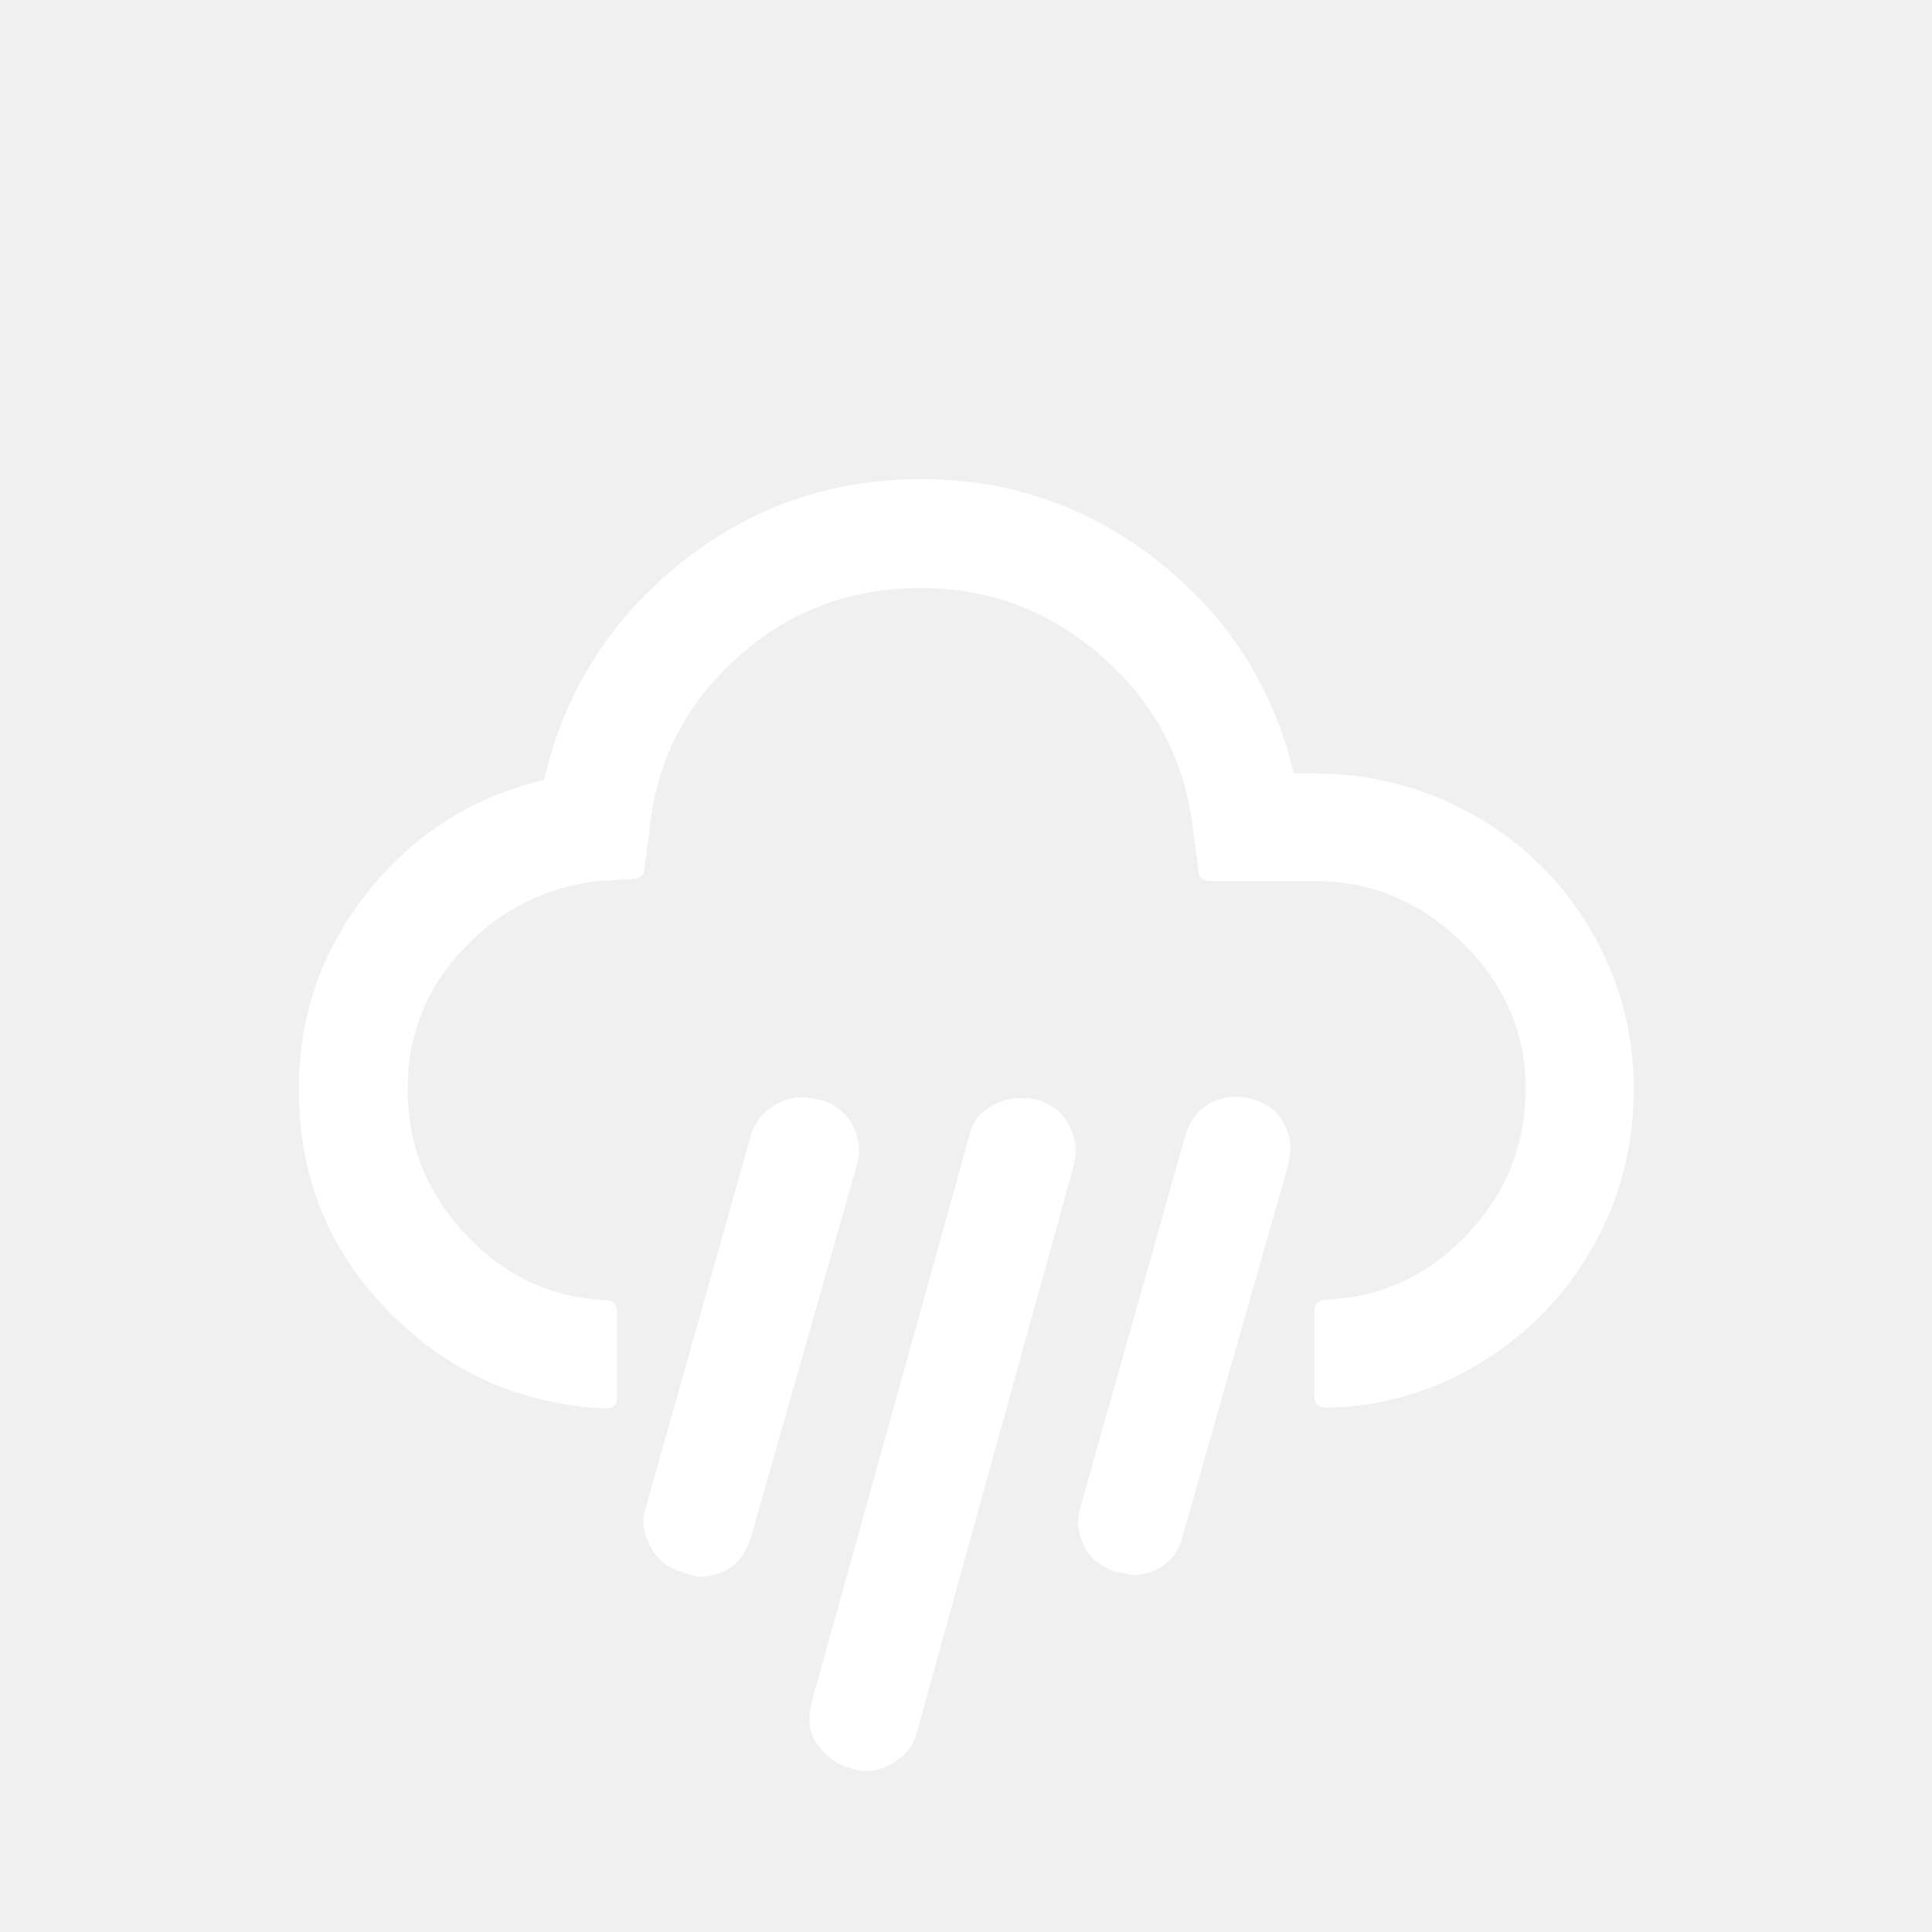
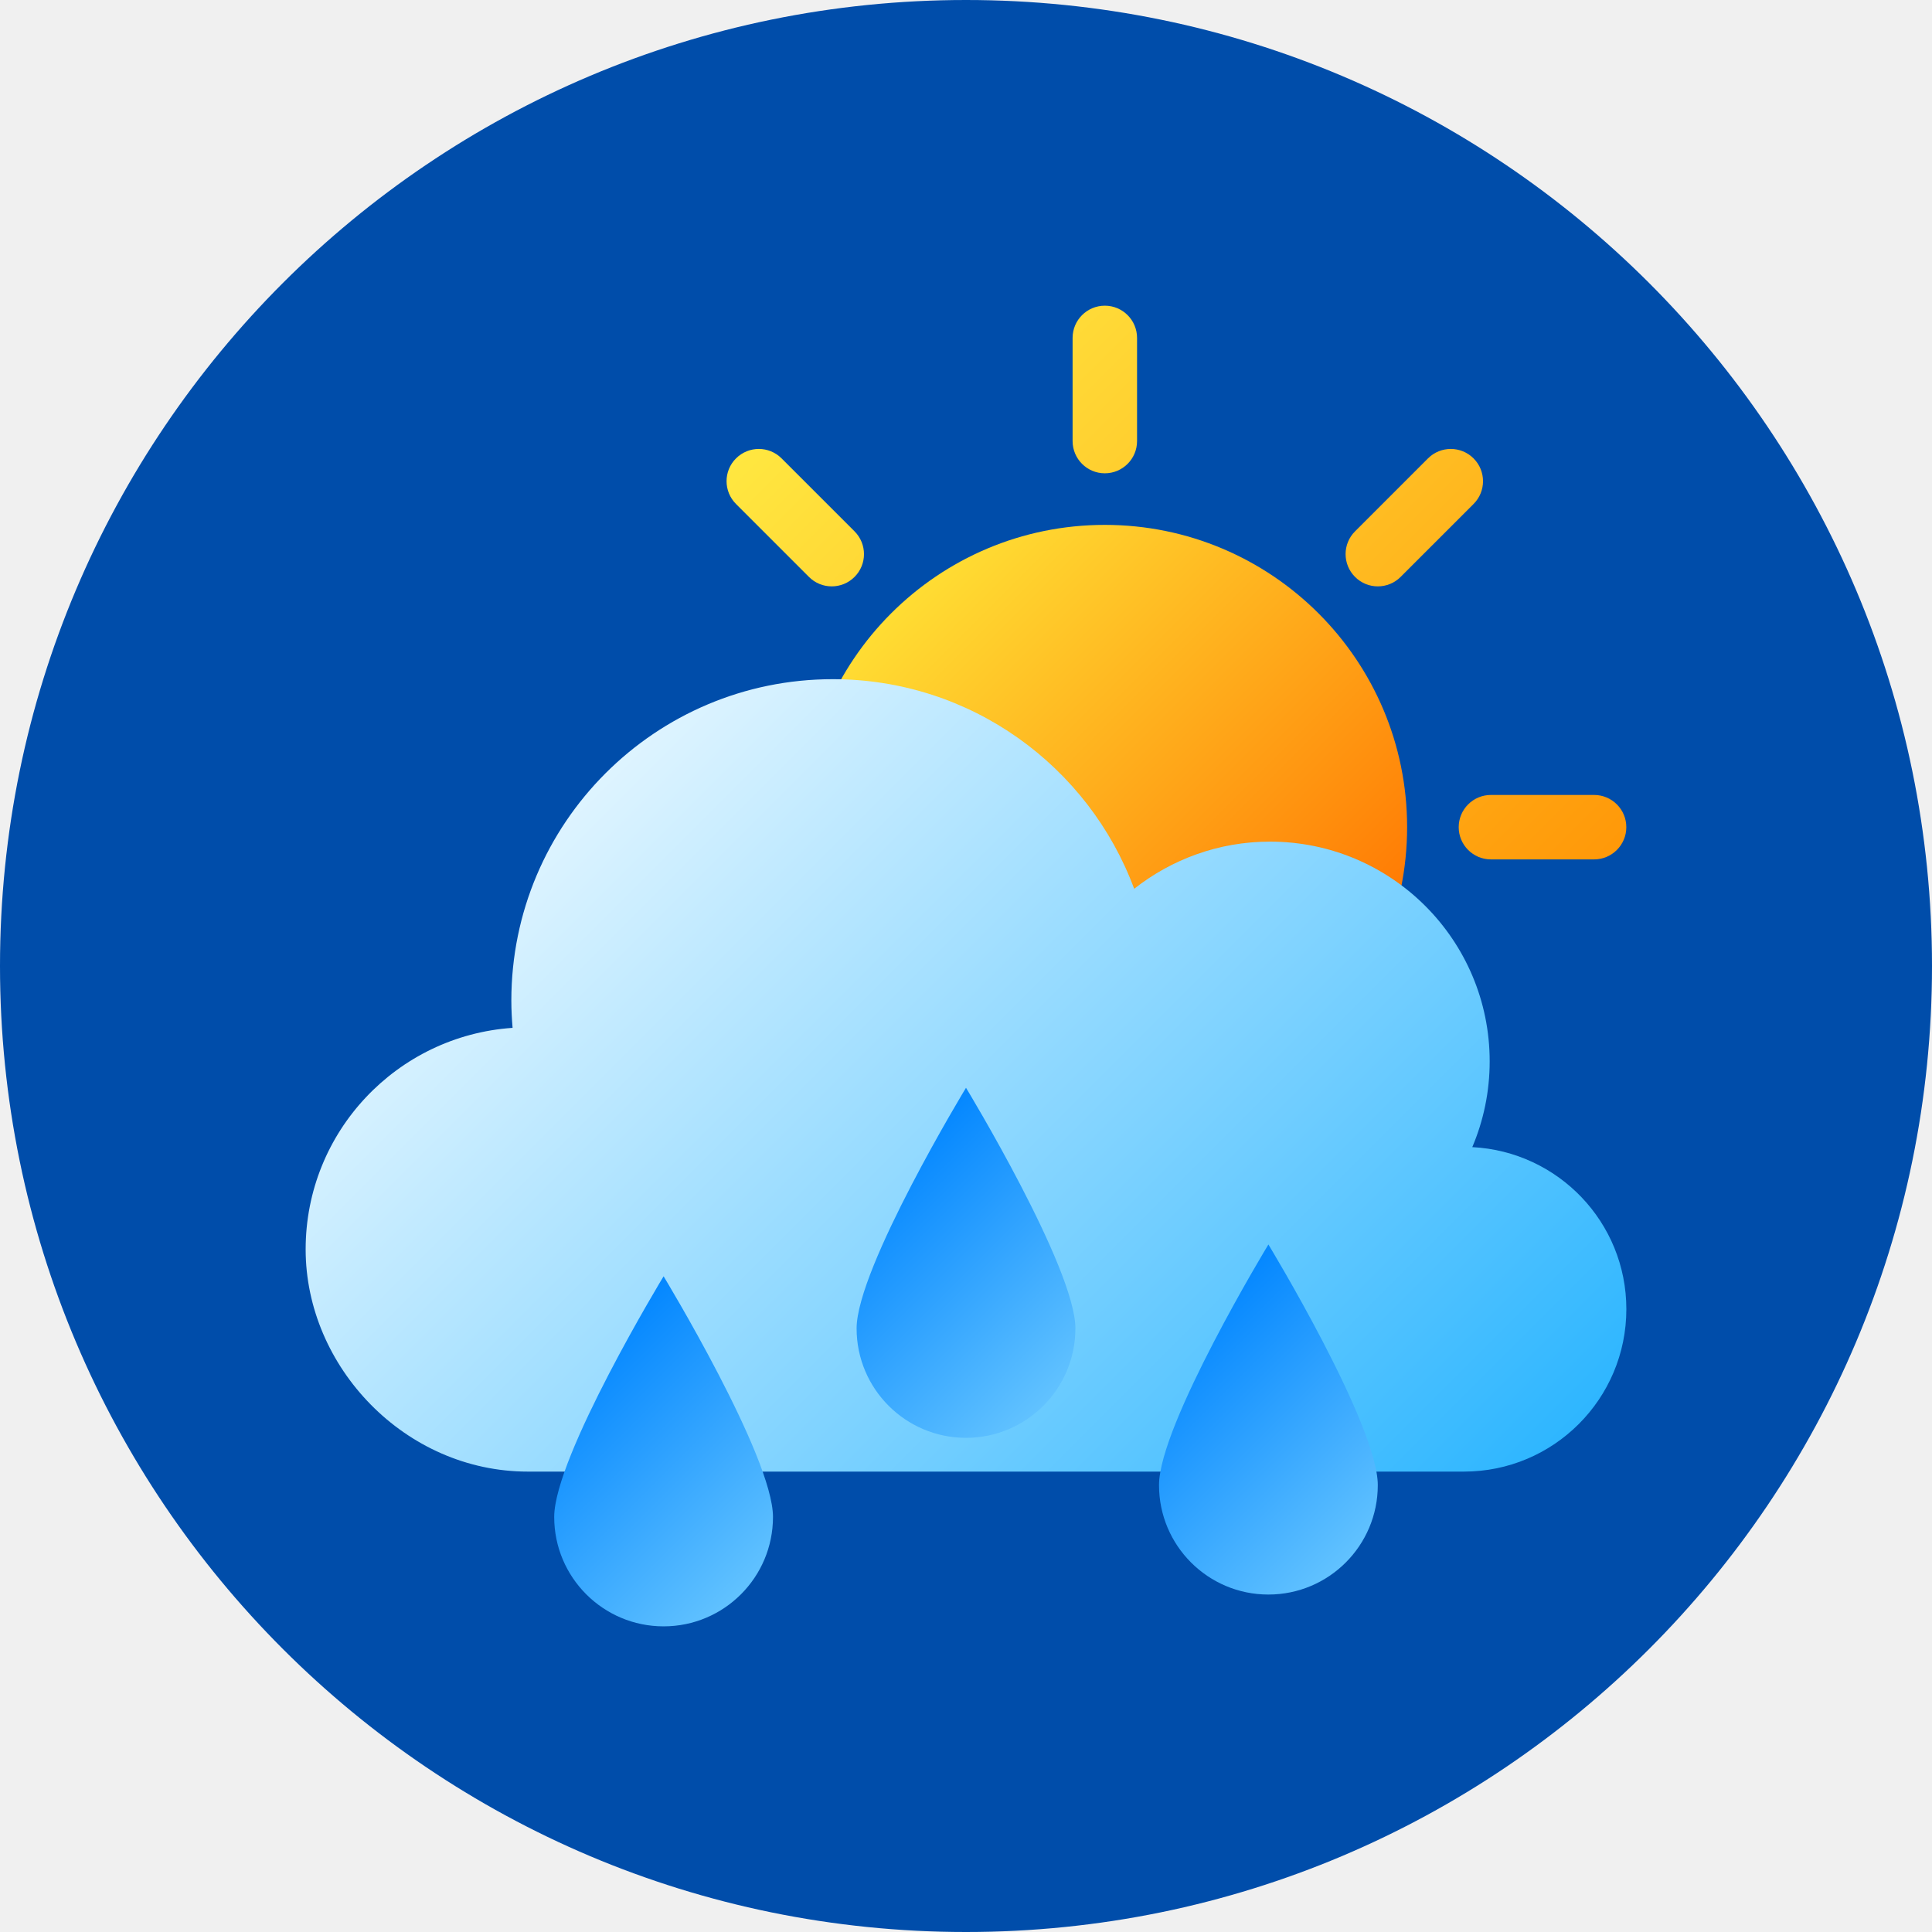
- <svg xmlns="http://www.w3.org/2000/svg" version="1.1" id="Layer_1" x="0px" y="0px" viewBox="0 0 30 30" style="enable-background:new 0 0 30 30;" xml:space="preserve">
-   <path fill="white" d="M4.64,16.91c0-1.15,0.36-2.17,1.08-3.07c0.72-0.9,1.63-1.47,2.73-1.73c0.31-1.36,1.02-2.48,2.11-3.36s2.34-1.31,3.75-1.31  c1.38,0,2.6,0.43,3.68,1.28c1.08,0.85,1.78,1.95,2.1,3.29h0.32c0.89,0,1.72,0.22,2.48,0.65s1.37,1.03,1.81,1.78  c0.44,0.75,0.67,1.58,0.67,2.47c0,0.88-0.21,1.69-0.63,2.44c-0.42,0.75-1,1.35-1.73,1.8c-0.73,0.45-1.53,0.69-2.4,0.71  c-0.13,0-0.2-0.06-0.2-0.17v-1.33c0-0.12,0.07-0.18,0.2-0.18c0.85-0.04,1.58-0.38,2.18-1.02s0.9-1.39,0.9-2.26s-0.33-1.62-0.98-2.26  s-1.42-0.96-2.31-0.96h-1.61c-0.12,0-0.18-0.06-0.18-0.17l-0.08-0.58c-0.11-1.08-0.58-1.99-1.39-2.71  c-0.82-0.73-1.76-1.09-2.85-1.09c-1.09,0-2.05,0.36-2.85,1.09c-0.81,0.73-1.26,1.63-1.36,2.71l-0.07,0.53c0,0.12-0.07,0.19-0.2,0.19  l-0.53,0.03c-0.83,0.1-1.53,0.46-2.1,1.07s-0.85,1.33-0.85,2.16c0,0.87,0.3,1.62,0.9,2.26s1.33,0.98,2.18,1.02  c0.11,0,0.17,0.06,0.17,0.18v1.33c0,0.11-0.06,0.17-0.17,0.17c-1.34-0.06-2.47-0.57-3.4-1.53S4.64,18.24,4.64,16.91z M9.99,23.6  c0-0.04,0.01-0.11,0.04-0.2l1.63-5.77c0.06-0.19,0.17-0.34,0.32-0.44c0.15-0.1,0.31-0.15,0.46-0.15c0.07,0,0.15,0.01,0.24,0.03  c0.24,0.04,0.42,0.17,0.54,0.37c0.12,0.2,0.15,0.42,0.08,0.67l-1.63,5.73c-0.12,0.43-0.4,0.64-0.82,0.64  c-0.04,0-0.07-0.01-0.11-0.02c-0.06-0.02-0.09-0.03-0.1-0.03c-0.22-0.06-0.38-0.17-0.49-0.33C10.04,23.93,9.99,23.77,9.99,23.6z   M12.61,26.41l2.44-8.77c0.04-0.19,0.14-0.34,0.3-0.44c0.16-0.1,0.32-0.15,0.49-0.15c0.09,0,0.18,0.01,0.27,0.03  c0.22,0.06,0.38,0.19,0.49,0.39c0.11,0.2,0.13,0.41,0.07,0.64l-2.43,8.78c-0.04,0.17-0.13,0.31-0.29,0.43  c-0.16,0.12-0.32,0.18-0.51,0.18c-0.09,0-0.18-0.02-0.25-0.05c-0.2-0.05-0.37-0.18-0.52-0.39C12.56,26.88,12.54,26.67,12.61,26.41z   M16.74,23.62c0-0.04,0.01-0.11,0.04-0.23l1.63-5.77c0.06-0.19,0.16-0.34,0.3-0.44c0.15-0.1,0.3-0.15,0.46-0.15  c0.08,0,0.17,0.01,0.26,0.03c0.21,0.06,0.36,0.16,0.46,0.31c0.1,0.15,0.15,0.31,0.15,0.47c0,0.03-0.01,0.08-0.02,0.14  s-0.02,0.1-0.02,0.12l-1.63,5.73c-0.04,0.19-0.13,0.35-0.28,0.46s-0.32,0.17-0.51,0.17l-0.24-0.05c-0.2-0.06-0.35-0.16-0.46-0.32  C16.79,23.94,16.74,23.78,16.74,23.62z" />
+ <svg xmlns="http://www.w3.org/2000/svg" xmlns:xlink="http://www.w3.org/1999/xlink" id="Layer_2" viewBox="0 0 512 512" data-name="Layer 2">
+   <linearGradient id="linear-gradient" gradientUnits="userSpaceOnUse" x1="236.14" x2="349.43" y1="162.57" y2="275.86">
+     <stop offset="0" stop-color="#fd3" />
+     <stop offset="1" stop-color="#ff7300" />
+   </linearGradient>
+   <linearGradient id="linear-gradient-2" gradientUnits="userSpaceOnUse" x1="195.05" x2="390.52" y1="121.48" y2="316.95">
+     <stop offset="0" stop-color="#ffe740" />
+     <stop offset="1" stop-color="#ff8c00" />
+   </linearGradient>
+   <linearGradient id="linear-gradient-3" gradientUnits="userSpaceOnUse" x1="148.49" x2="363.67" y1="216.91" y2="432.09">
+     <stop offset="0" stop-color="#def4ff" />
+     <stop offset="1" stop-color="#2eb6ff" />
+   </linearGradient>
+   <linearGradient id="linear-gradient-4" gradientUnits="userSpaceOnUse" x1="149.67" x2="202.05" y1="364.43" y2="416.81">
+     <stop offset="0" stop-color="#0487ff" />
+     <stop offset="1" stop-color="#61c2ff" />
+   </linearGradient>
+   <linearGradient id="linear-gradient-5" x1="229.81" x2="282.19" xlink:href="#linear-gradient-4" y1="314.46" y2="366.85" />
+   <linearGradient id="linear-gradient-6" x1="309.95" x2="362.33" xlink:href="#linear-gradient-4" y1="355.99" y2="408.38" />
+   <g id="Icon">
+     <g id="_04" data-name="04">
+       <circle cx="256" cy="256" fill="#004daa" r="256" />
+       <g>
+         <circle cx="292.79" cy="219.21" fill="url(#linear-gradient)" r="80.11" />
+         <path d="m292.79 125.43c-4.72 0-8.54-3.83-8.54-8.54v-27.34c0-4.72 3.83-8.54 8.54-8.54 4.72 0 8.54 3.83 8.54 8.54v27.34c0 4.72-3.83 8.54-8.54 8.54zm0 231.99c-4.72 0-8.54-3.83-8.54-8.54v-27.34c0-4.72 3.83-8.54 8.54-8.54 4.72 0 8.54 3.83 8.54 8.54v27.34c0 4.72-3.83 8.54-8.54 8.54zm93.78-138.21c0-4.72 3.83-8.54 8.54-8.54h27.34c4.72 0 8.54 3.83 8.54 8.54 0 4.72-3.83 8.54-8.54 8.54h-27.34c-4.72 0-8.54-3.83-8.54-8.54zm-231.99 0c0-4.72 3.83-8.54 8.54-8.54h27.34c4.72 0 8.54 3.83 8.54 8.54 0 4.72-3.83 8.54-8.54 8.54h-27.34c-4.72 0-8.54-3.83-8.54-8.54zm204.53 66.31c3.34-3.34 8.75-3.34 12.08 0l19.33 19.33c3.34 3.34 3.34 8.75 0 12.08-3.34 3.34-8.75 3.34-12.08 0l-19.33-19.33c-3.34-3.34-3.34-8.75 0-12.08zm-164.06-164.04c3.34-3.34 8.75-3.34 12.08 0l19.33 19.33c3.34 3.34 3.34 8.75 0 12.08-3.34 3.34-8.75 3.34-12.08 0l-19.33-19.33c-3.34-3.34-3.34-8.75 0-12.08zm31.42 164.04c3.34 3.34 3.34 8.75 0 12.08l-19.33 19.33c-3.34 3.34-8.75 3.34-12.08 0-3.34-3.34-3.34-8.75 0-12.08l19.33-19.33c3.34-3.34 8.75-3.34 12.08 0zm164.04-164.04c3.34 3.34 3.34 8.75 0 12.08l-19.33 19.33c-3.34 3.34-8.75 3.34-12.08 0-3.34-3.34-3.34-8.75 0-12.08l19.33-19.33c3.34-3.34 8.75-3.34 12.08 0z" fill="url(#linear-gradient-2)" />
+       </g>
+       <path d="m390.17 304c2.97-6.99 4.61-14.67 4.61-22.73 0-32.16-26.07-58.23-58.23-58.23-13.59 0-26.07 4.7-35.98 12.5-12.04-32.43-43.26-55.55-79.88-55.55-47.05 0-85.18 38.14-85.18 85.18 0 2.43.13 4.84.33 7.22-30.63 2.1-54.84 27.54-54.84 58.7s26.37 58.9 58.9 58.9h248.05c23.78 0 43.05-19.27 43.05-43.05 0-23.03-18.09-41.77-40.83-42.94z" fill="url(#linear-gradient-3)" />
+       <path d="m204.85 402.01c0 16.01-12.98 28.99-28.99 28.99s-28.99-12.98-28.99-28.99 28.99-63.78 28.99-63.78 28.99 47.77 28.99 63.78z" fill="url(#linear-gradient-4)" />
+       <path d="m256 288.27s-28.99 47.77-28.99 63.78 12.98 28.99 28.99 28.99 28.99-12.98 28.99-28.99-28.99-63.78-28.99-63.78z" fill="url(#linear-gradient-5)" />
+       <path d="m336.14 329.8s-28.99 47.77-28.99 63.78 12.98 28.99 28.99 28.99 28.99-12.98 28.99-28.99-28.99-63.78-28.99-63.78z" fill="url(#linear-gradient-6)" />
+     </g>
+   </g>
</svg>
